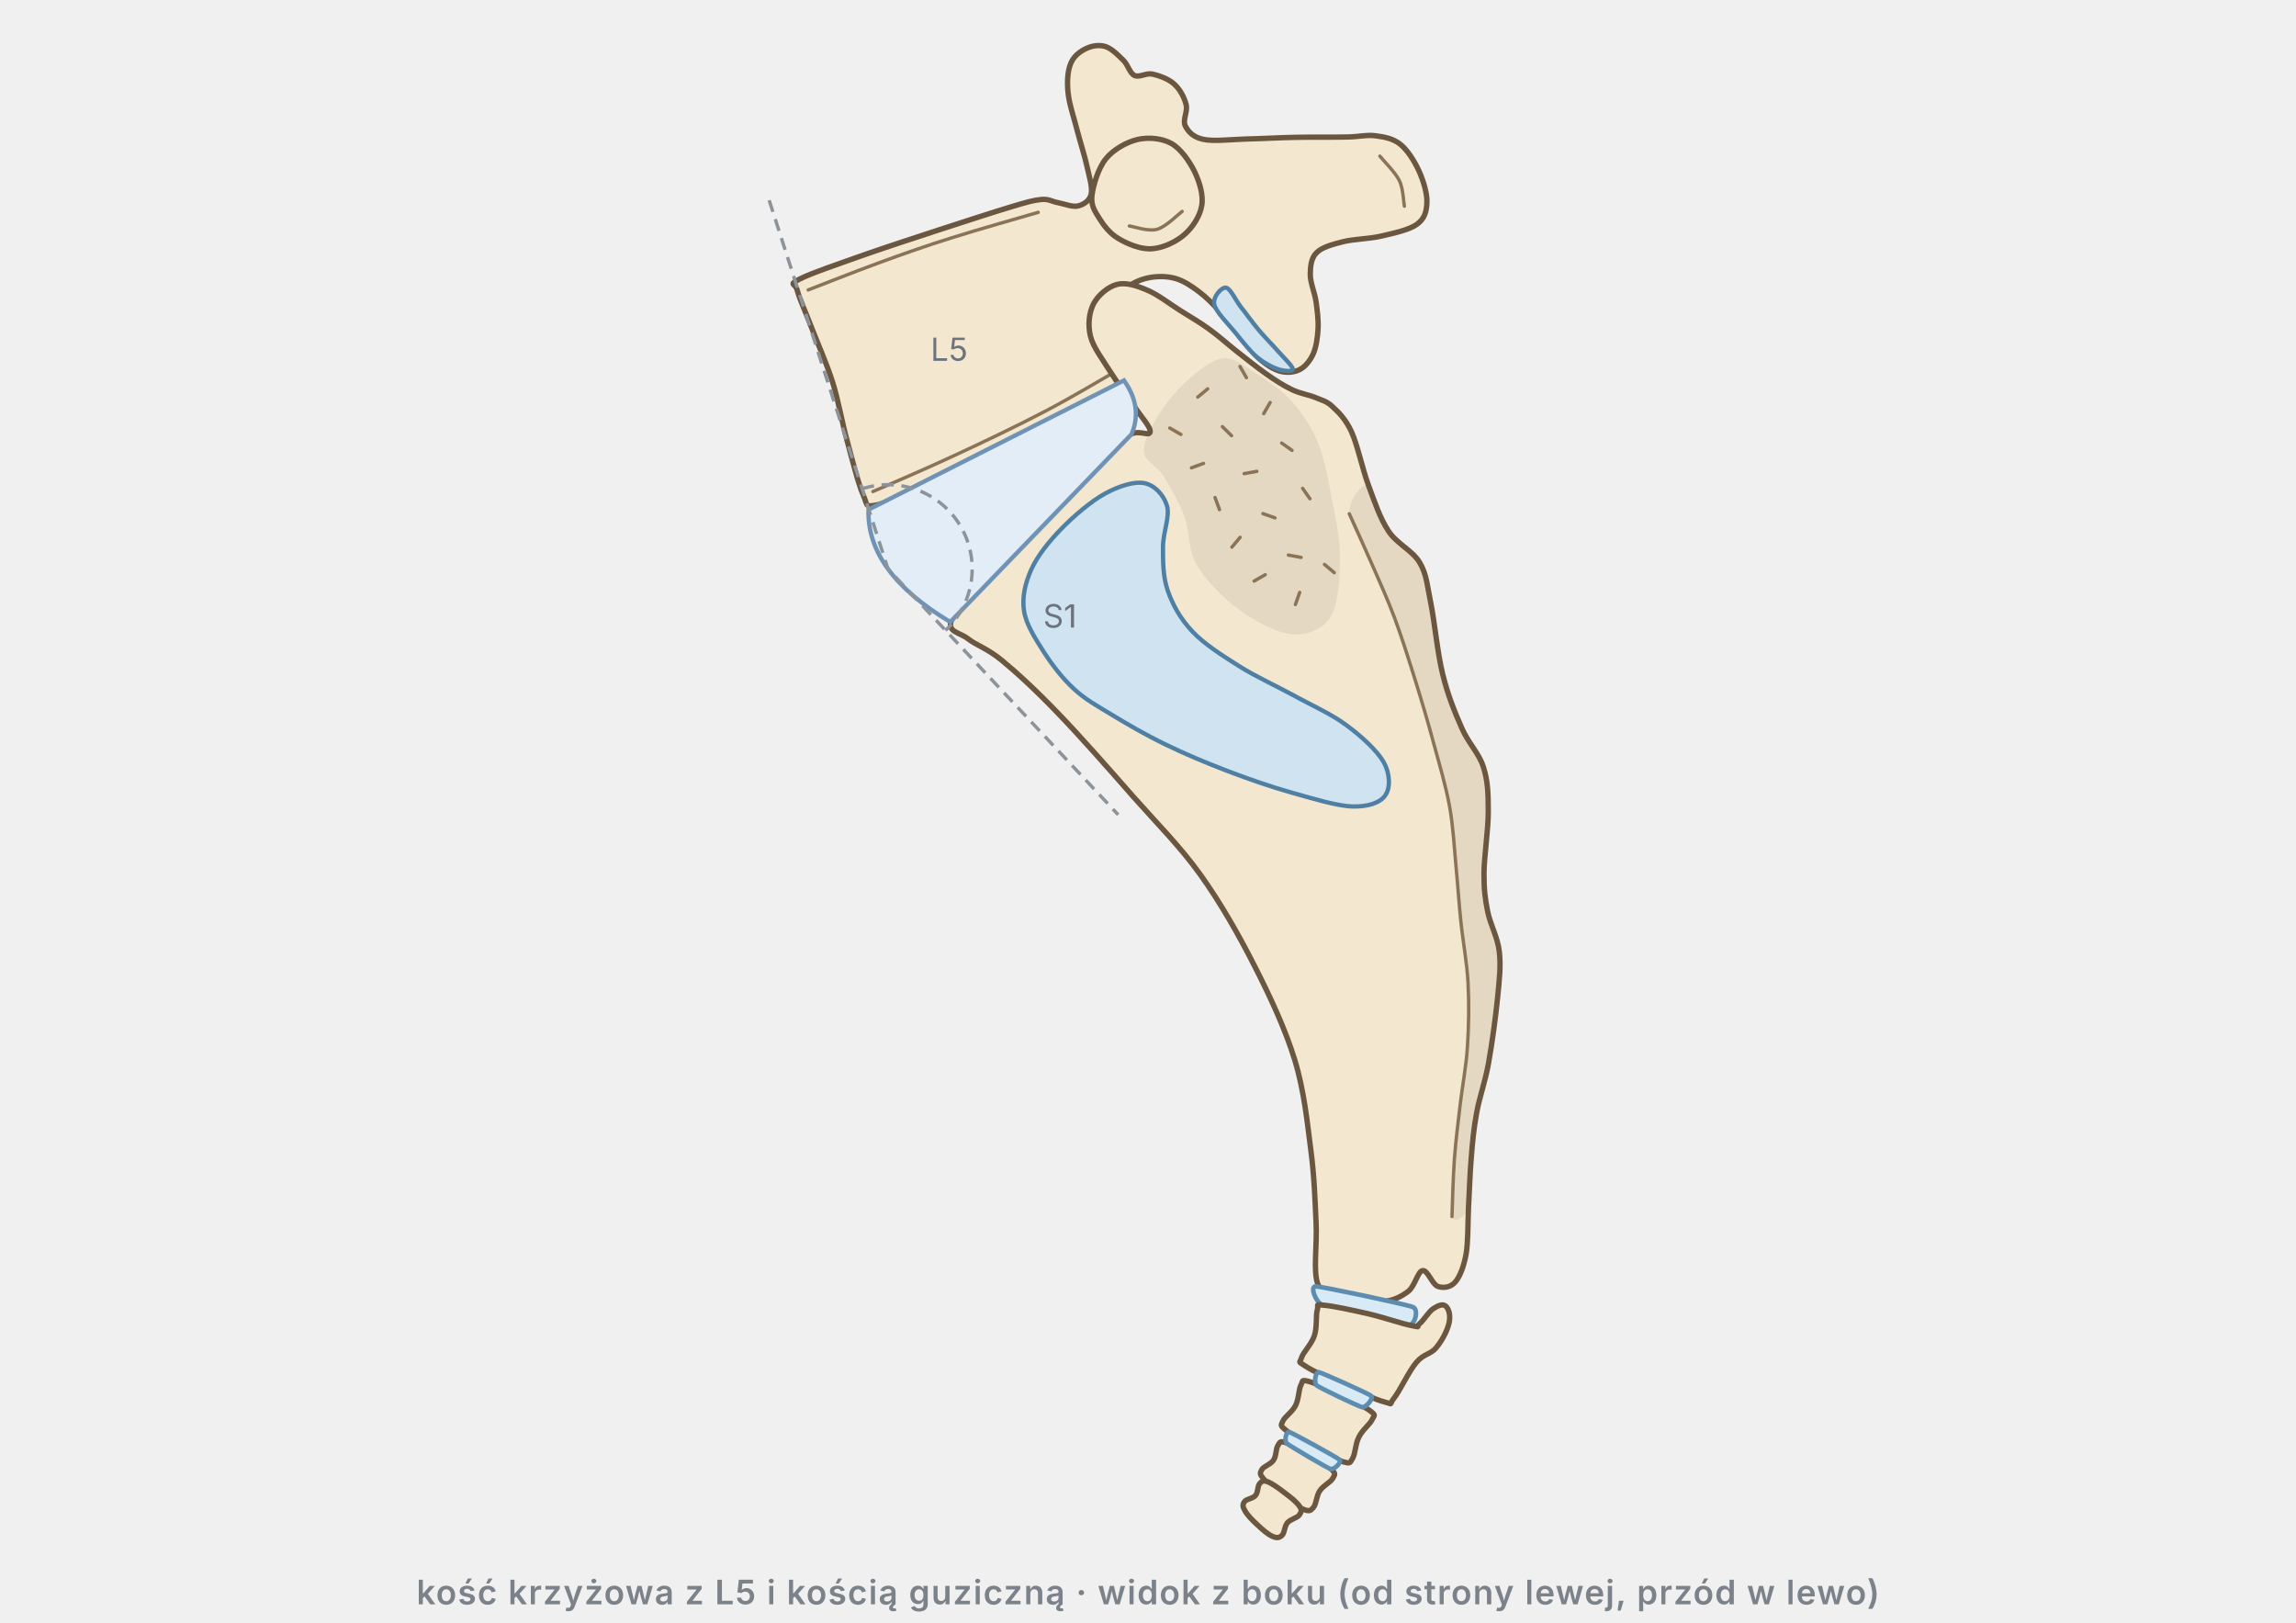
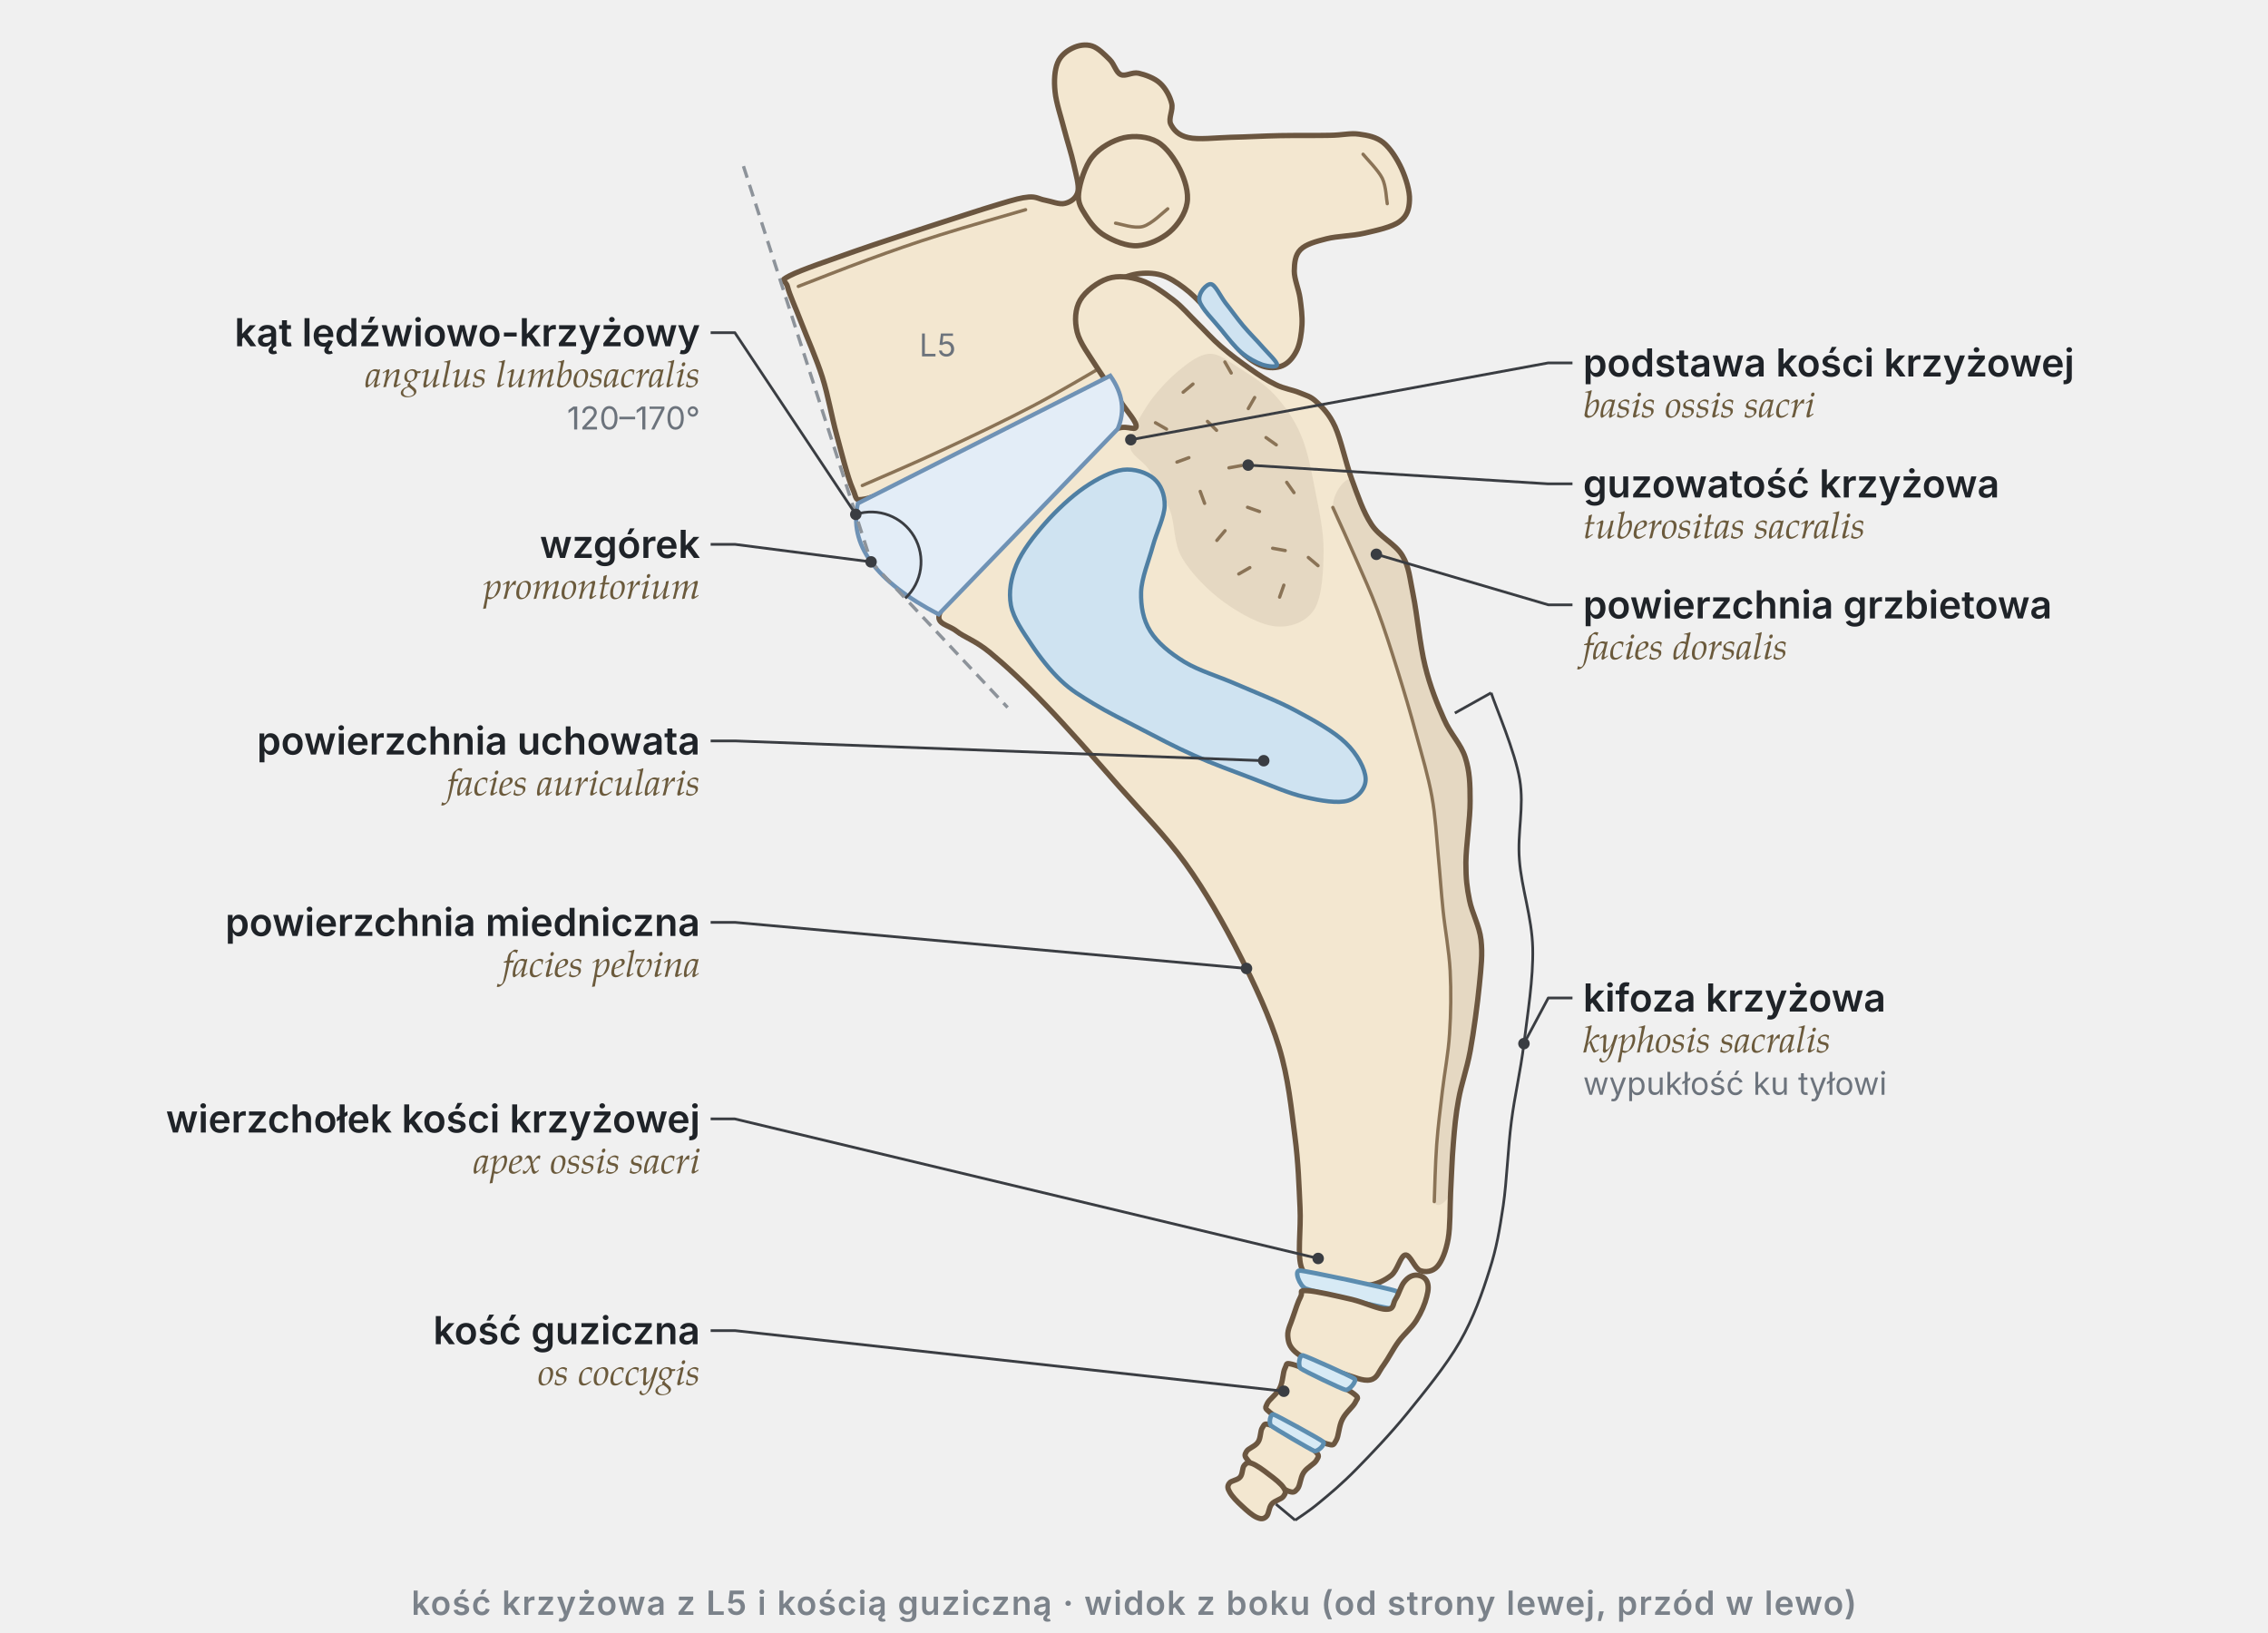
- <svg xmlns="http://www.w3.org/2000/svg" viewBox="0 0 150 106" width="150mm" height="106mm">
+ <svg xmlns="http://www.w3.org/2000/svg" viewBox="0 0 150 108" width="150mm" height="108mm">
  <style>
.bone{fill:#f3e7d0;stroke:#6b5640;stroke-width:.35;stroke-linejoin:round}
.bone2{fill:#e2cfab;stroke:#6b5640;stroke-width:.3;stroke-linejoin:round}
.bonel{fill:none;stroke:#8a7356;stroke-width:.22;stroke-linecap:round;stroke-linejoin:round}
.facet{fill:#cfe3f1;stroke:#4f7fa3;stroke-width:.28}
.cart{fill:#d7eaf5;stroke:#5c8db0;stroke-width:.3}
.annulus{fill:#e3edf7;stroke:#6f92b5;stroke-width:.28}
.nucleus{fill:#a9cbe8;stroke:#4f7fa3;stroke-width:.28}
.lig{fill:#efd28a;stroke:#a7822a;stroke-width:.28}
.ligl{fill:none;stroke:#b8902e;stroke-width:.55;stroke-linecap:round}
.capsule{fill:none;stroke:#7a6a55;stroke-width:.3;stroke-dasharray:1 .6}
.cavity{fill:#ffffff;stroke:#7a6a55;stroke-width:.22}
.muscle{fill:#eaa595;stroke:#b4553f;stroke-width:.3}
.musclel{fill:none;stroke:#c9705b;stroke-width:.2}
.tendon{fill:#f4ead6;stroke:#a89268;stroke-width:.3}
.nerve{fill:#f6d55c;stroke:#b8961c;stroke-width:.25}
.artery{fill:#e05a5a;stroke:#a82f2f;stroke-width:.25}
.vein{fill:#5b82c9;stroke:#33589b;stroke-width:.25}
.organ{fill:#f0d9e6;stroke:#a5708c;stroke-width:.28}
.hole{fill:#ffffff;stroke:#6b5640;stroke-width:.3}
.shade{fill:#6b5640;opacity:.10;stroke:none}
.arrow{fill:none;stroke:#1f6fd1;stroke-width:.7;stroke-linecap:round;marker-end:url(#ah)}
.arrow2{fill:none;stroke:#d23c3c;stroke-width:.7;stroke-linecap:round;marker-end:url(#ah2)}
.axis{fill:none;stroke:#d23c3c;stroke-width:.4;stroke-dasharray:2.2 .8 .4 .8}
.dim{fill:none;stroke:#8d939a;stroke-width:.22;stroke-dasharray:.8 .5}
.lead{fill:none;stroke:#3a3d42;stroke-width:.18;stroke-linejoin:round}
.dot{fill:#3a3d42}
.pl{font-family:Inter,sans-serif;font-weight:600;font-size:2.55px;fill:#1f2328}
.la{font-family:'TeX Gyre Pagella',serif;font-style:italic;font-size:2.45px;fill:#6b5a3c}
.note{font-family:Inter,sans-serif;font-size:2.1px;fill:#6c737c}
.notec{font-family:Inter,sans-serif;font-size:2.1px;fill:#6c737c;text-anchor:middle}
.big{font-family:Inter,sans-serif;font-weight:800;font-size:3.2px;fill:#1f2328}
.cap{font-family:Inter,sans-serif;font-size:2.2px;fill:#7b828a;letter-spacing:.08px;text-anchor:middle;font-weight:600}
</style>
  <defs>
    <marker id="ah" viewBox="0 0 10 10" refX="7" refY="5" markerWidth="4.2" markerHeight="4.2" orient="auto-start-reverse">
      <path d="M0,0 L10,5 L0,10 z" fill="#1f6fd1" />
    </marker>
    <marker id="ah2" viewBox="0 0 10 10" refX="7" refY="5" markerWidth="4.2" markerHeight="4.2" orient="auto-start-reverse">
      <path d="M0,0 L10,5 L0,10 z" fill="#d23c3c" />
    </marker>
  </defs>
  <g>
    <path class="bone" d="M52.22,18.24 C52.96,17.85 55.05,17.15 56.56,16.61 C58.08,16.08 59.72,15.55 61.30,15.03 C62.89,14.52 64.94,13.84 66.06,13.51 C67.19,13.17 67.53,13.08 68.04,13.03 C68.55,12.99 68.72,13.17 69.12,13.24 C69.52,13.31 70.08,13.55 70.44,13.45 C70.81,13.36 71.19,13.11 71.29,12.67 C71.38,12.24 71.16,11.53 71.01,10.85 C70.86,10.17 70.60,9.38 70.39,8.58 C70.19,7.78 69.85,6.80 69.78,6.07 C69.70,5.33 69.75,4.63 69.95,4.15 C70.14,3.67 70.56,3.36 70.94,3.18 C71.32,2.99 71.81,2.91 72.22,3.04 C72.63,3.17 73.07,3.62 73.39,3.94 C73.71,4.25 73.80,4.78 74.12,4.93 C74.44,5.08 74.87,4.75 75.30,4.84 C75.73,4.94 76.36,5.16 76.72,5.50 C77.09,5.83 77.38,6.38 77.49,6.83 C77.61,7.28 77.25,7.83 77.43,8.21 C77.62,8.59 77.94,8.96 78.60,9.10 C79.27,9.25 80.40,9.11 81.41,9.08 C82.42,9.06 83.57,8.99 84.66,8.97 C85.75,8.95 87.08,8.97 87.95,8.95 C88.82,8.94 89.28,8.79 89.87,8.87 C90.46,8.95 91.02,9.05 91.49,9.43 C91.96,9.81 92.41,10.53 92.70,11.16 C92.99,11.80 93.25,12.65 93.22,13.23 C93.20,13.82 93.07,14.29 92.57,14.65 C92.07,15.02 91.06,15.23 90.25,15.42 C89.44,15.61 88.44,15.61 87.74,15.79 C87.03,15.97 86.36,16.15 86.01,16.51 C85.65,16.87 85.61,17.40 85.60,17.93 C85.60,18.46 85.89,19.11 85.98,19.71 C86.06,20.30 86.14,20.91 86.11,21.48 C86.08,22.04 85.99,22.66 85.80,23.10 C85.60,23.54 85.30,23.93 84.95,24.12 C84.60,24.32 84.11,24.37 83.67,24.26 C83.23,24.15 82.76,23.85 82.30,23.46 C81.84,23.07 81.38,22.44 80.94,21.92 C80.50,21.40 80.11,20.81 79.67,20.33 C79.24,19.85 78.79,19.40 78.31,19.04 C77.83,18.68 77.32,18.34 76.79,18.19 C76.27,18.04 75.68,18.04 75.17,18.12 C74.66,18.21 74.14,18.40 73.74,18.70 C73.33,19.00 72.94,19.45 72.74,19.92 C72.54,20.38 72.52,20.97 72.53,21.49 C72.54,22.02 72.66,22.51 72.81,23.07 C72.96,23.63 73.96,24.17 73.43,24.85 C72.90,25.52 71.09,26.32 69.64,27.12 C68.20,27.92 66.23,28.90 64.75,29.63 C63.27,30.36 62.03,30.95 60.77,31.51 C59.51,32.07 57.95,32.87 57.21,33.00 C56.48,33.13 56.70,33.01 56.38,32.30 C56.07,31.60 55.67,30.00 55.34,28.78 C55.00,27.55 54.78,26.19 54.39,24.95 C54.00,23.72 53.38,22.34 53.00,21.35 C52.62,20.35 52.22,19.50 52.09,18.98 C51.96,18.46 51.47,18.64 52.22,18.24 Z" />
    <path class="bonel" d="M52.80,18.94 C53.58,18.64 55.88,17.73 57.44,17.16 C59.00,16.59 60.43,16.08 62.16,15.54 C63.89,14.99 66.89,14.15 67.83,13.87" />
    <path class="bonel" d="M57.03,32.11 C57.92,31.72 60.48,30.63 62.36,29.75 C64.24,28.88 66.54,27.78 68.29,26.86 C70.05,25.94 72.13,24.69 72.90,24.25" />
    <path class="bone" d="M71.34,12.77 C71.41,12.13 71.75,10.98 72.25,10.37 C72.74,9.76 73.61,9.28 74.32,9.11 C75.04,8.95 75.92,9.03 76.54,9.38 C77.15,9.73 77.71,10.54 78.04,11.21 C78.37,11.89 78.63,12.75 78.51,13.43 C78.40,14.12 77.91,14.87 77.36,15.34 C76.82,15.81 75.95,16.21 75.24,16.25 C74.52,16.30 73.65,15.93 73.08,15.59 C72.51,15.26 72.10,14.72 71.81,14.25 C71.52,13.78 71.26,13.42 71.34,12.77 Z" />
    <path class="bonel" d="M73.78,14.76 C74.08,14.80 75.02,15.14 75.59,14.98 C76.17,14.82 76.96,14.01 77.23,13.81" />
    <path class="facet" d="M79.33,19.89 C79.44,20.38 80.28,21.20 80.74,21.77 C81.20,22.34 81.65,22.92 82.10,23.31 C82.56,23.70 83.08,23.97 83.47,24.11 C83.87,24.24 84.45,24.31 84.46,24.12 C84.47,23.93 83.91,23.41 83.53,22.98 C83.16,22.55 82.63,22.03 82.22,21.54 C81.81,21.05 81.41,20.48 81.05,20.03 C80.70,19.57 80.37,18.81 80.08,18.79 C79.80,18.76 79.22,19.39 79.33,19.89 Z" />
    <path class="bonel" d="M90.15,10.20 C90.36,10.47 91.15,11.25 91.42,11.79 C91.68,12.33 91.69,13.19 91.75,13.47" />
-     <path class="bone" d="M62.15,40.55 C62.44,39.82 64.01,38.39 64.98,37.31 C65.94,36.23 66.95,35.14 67.95,34.07 C68.96,33.01 70.05,31.85 71.01,30.91 C71.97,29.97 73.00,28.90 73.69,28.45 C74.38,28.00 75.06,28.54 75.14,28.23 C75.21,27.92 74.56,27.24 74.12,26.57 C73.69,25.91 73.01,25.04 72.53,24.27 C72.05,23.50 71.42,22.69 71.24,21.96 C71.06,21.22 71.15,20.42 71.44,19.85 C71.73,19.29 72.39,18.73 72.97,18.58 C73.55,18.43 74.23,18.65 74.92,18.94 C75.62,19.22 76.44,19.87 77.13,20.30 C77.81,20.73 78.41,21.07 79.01,21.51 C79.62,21.95 80.14,22.43 80.76,22.92 C81.37,23.40 82.09,23.98 82.69,24.40 C83.29,24.83 83.84,25.18 84.38,25.44 C84.92,25.71 85.49,25.78 85.94,25.97 C86.39,26.16 86.68,26.20 87.07,26.58 C87.47,26.95 87.91,27.37 88.30,28.22 C88.69,29.08 89.00,30.61 89.40,31.69 C89.80,32.77 90.15,33.84 90.71,34.69 C91.26,35.53 92.29,35.96 92.75,36.75 C93.21,37.53 93.22,38.16 93.47,39.37 C93.72,40.59 93.91,42.66 94.25,44.03 C94.58,45.39 95.05,46.55 95.50,47.56 C95.94,48.57 96.62,49.19 96.91,50.10 C97.20,51.00 97.23,51.82 97.23,52.98 C97.24,54.14 96.96,55.94 96.95,57.04 C96.95,58.13 97.02,58.69 97.19,59.54 C97.36,60.40 97.85,61.23 97.95,62.16 C98.06,63.10 97.96,63.94 97.84,65.16 C97.72,66.38 97.47,68.23 97.24,69.49 C97.01,70.74 96.65,71.68 96.47,72.70 C96.28,73.72 96.20,74.60 96.12,75.62 C96.03,76.65 96.00,77.81 95.94,78.86 C95.89,79.91 95.92,81.12 95.78,81.93 C95.63,82.75 95.37,83.41 95.06,83.76 C94.75,84.11 94.28,84.16 93.93,84.03 C93.57,83.90 93.26,82.94 92.94,83.00 C92.62,83.05 92.44,84.01 92.01,84.35 C91.58,84.68 91.03,84.97 90.36,85.02 C89.69,85.06 88.68,84.81 87.97,84.62 C87.26,84.43 86.43,84.68 86.10,83.89 C85.77,83.09 86.06,81.31 85.98,79.85 C85.91,78.40 85.87,76.90 85.64,75.14 C85.41,73.37 85.21,71.29 84.60,69.28 C83.99,67.27 82.99,65.12 81.96,63.10 C80.93,61.07 79.73,58.96 78.41,57.12 C77.08,55.27 75.57,53.77 74.02,52.02 C72.48,50.26 70.54,48.06 69.12,46.59 C67.70,45.11 66.46,43.97 65.48,43.16 C64.50,42.35 63.81,42.17 63.26,41.74 C62.70,41.30 61.87,41.29 62.15,40.55 Z" />
+     <path class="bone" d="M62.15,40.55 C62.44,39.82 64.01,38.39 64.98,37.31 C65.94,36.23 66.95,35.14 67.95,34.07 C68.96,33.01 70.05,31.85 71.01,30.91 C71.97,29.97 73.00,28.90 73.69,28.45 C74.38,28.00 75.06,28.54 75.14,28.23 C75.21,27.92 74.56,27.24 74.12,26.57 C73.69,25.91 73.01,25.04 72.53,24.27 C72.05,23.50 71.42,22.69 71.24,21.96 C71.06,21.22 71.10,20.44 71.44,19.85 C71.78,19.26 72.61,18.64 73.28,18.42 C73.95,18.20 74.74,18.30 75.46,18.54 C76.18,18.77 76.97,19.36 77.58,19.82 C78.20,20.29 78.64,20.84 79.17,21.35 C79.70,21.87 80.17,22.41 80.76,22.92 C81.34,23.43 82.09,23.98 82.69,24.40 C83.29,24.83 83.84,25.18 84.38,25.44 C84.92,25.71 85.49,25.78 85.94,25.97 C86.39,26.16 86.68,26.20 87.07,26.58 C87.47,26.95 87.91,27.37 88.30,28.22 C88.69,29.08 89.00,30.61 89.40,31.69 C89.80,32.77 90.15,33.84 90.71,34.69 C91.26,35.53 92.29,35.96 92.75,36.75 C93.21,37.53 93.22,38.16 93.47,39.37 C93.72,40.59 93.91,42.66 94.25,44.03 C94.58,45.39 95.05,46.55 95.50,47.56 C95.94,48.57 96.62,49.19 96.91,50.10 C97.20,51.00 97.23,51.82 97.23,52.98 C97.24,54.14 96.96,55.94 96.95,57.04 C96.95,58.13 97.02,58.69 97.19,59.54 C97.36,60.40 97.85,61.23 97.95,62.16 C98.06,63.10 97.96,63.94 97.84,65.16 C97.72,66.38 97.47,68.23 97.24,69.49 C97.01,70.74 96.65,71.68 96.47,72.70 C96.28,73.72 96.20,74.60 96.12,75.62 C96.03,76.65 96.00,77.81 95.94,78.86 C95.89,79.91 95.92,81.12 95.78,81.93 C95.63,82.75 95.37,83.41 95.06,83.76 C94.75,84.11 94.28,84.16 93.93,84.03 C93.57,83.90 93.26,82.94 92.94,83.00 C92.62,83.05 92.44,84.01 92.01,84.35 C91.58,84.68 91.03,84.97 90.36,85.02 C89.69,85.06 88.68,84.81 87.97,84.62 C87.26,84.43 86.43,84.68 86.10,83.89 C85.77,83.09 86.06,81.31 85.98,79.85 C85.91,78.40 85.87,76.90 85.64,75.14 C85.41,73.37 85.21,71.29 84.60,69.28 C83.99,67.27 82.99,65.12 81.96,63.10 C80.93,61.07 79.73,58.96 78.41,57.12 C77.08,55.27 75.57,53.77 74.02,52.02 C72.48,50.26 70.54,48.06 69.12,46.59 C67.70,45.11 66.46,43.97 65.48,43.16 C64.50,42.35 63.81,42.17 63.26,41.74 C62.70,41.30 61.87,41.29 62.15,40.55 Z" />
    <path class="shade" d="M88.15,33.56 C88.20,34.44 89.20,35.86 89.69,36.99 C90.18,38.12 90.64,39.11 91.10,40.34 C91.56,41.57 92.01,42.99 92.44,44.37 C92.87,45.74 93.30,47.20 93.67,48.58 C94.05,49.97 94.46,51.34 94.70,52.67 C94.94,54.00 95.00,55.30 95.12,56.56 C95.24,57.81 95.31,58.93 95.44,60.20 C95.57,61.48 95.84,62.86 95.91,64.22 C95.98,65.58 95.96,67.03 95.87,68.36 C95.79,69.68 95.53,70.97 95.39,72.20 C95.25,73.42 95.11,74.47 95.02,75.68 C94.93,76.89 94.70,78.94 94.86,79.47 C95.01,80.00 95.73,79.50 95.94,78.86 C96.15,78.22 96.03,76.65 96.12,75.62 C96.20,74.60 96.28,73.72 96.47,72.70 C96.65,71.68 97.01,70.74 97.24,69.49 C97.47,68.23 97.72,66.38 97.84,65.16 C97.96,63.94 98.06,63.10 97.95,62.16 C97.85,61.23 97.36,60.40 97.19,59.54 C97.02,58.69 96.95,58.13 96.95,57.04 C96.96,55.94 97.24,54.14 97.23,52.98 C97.23,51.82 97.20,51.00 96.91,50.10 C96.62,49.19 95.94,48.57 95.50,47.56 C95.05,46.55 94.58,45.39 94.25,44.03 C93.91,42.66 93.72,40.59 93.47,39.37 C93.22,38.16 93.21,37.53 92.75,36.75 C92.29,35.96 91.26,35.53 90.71,34.69 C90.15,33.84 89.83,31.88 89.40,31.69 C88.98,31.50 88.10,32.68 88.15,33.56 Z" />
    <path class="bonel" d="M88.15,33.56 C88.41,34.13 89.20,35.86 89.69,36.99 C90.18,38.12 90.64,39.11 91.10,40.34 C91.56,41.57 92.01,42.99 92.44,44.37 C92.87,45.74 93.30,47.20 93.67,48.58 C94.05,49.97 94.46,51.34 94.70,52.67 C94.94,54.00 95.00,55.30 95.12,56.56 C95.24,57.81 95.31,58.93 95.44,60.20 C95.57,61.48 95.84,62.86 95.91,64.22 C95.98,65.58 95.96,67.03 95.87,68.36 C95.79,69.68 95.53,70.97 95.39,72.20 C95.25,73.42 95.11,74.47 95.02,75.68 C94.93,76.89 94.88,78.84 94.86,79.47" />
    <path class="shade" d="M74.73,29.46 C74.70,28.75 75.33,27.66 75.86,26.84 C76.39,26.02 77.23,25.12 77.91,24.55 C78.60,23.98 79.30,23.44 79.97,23.40 C80.63,23.36 81.19,23.86 81.91,24.31 C82.62,24.76 83.59,25.34 84.28,26.09 C84.97,26.84 85.60,27.72 86.05,28.79 C86.51,29.86 86.75,31.24 87.00,32.52 C87.25,33.79 87.55,35.14 87.54,36.43 C87.53,37.73 87.45,39.46 86.93,40.30 C86.40,41.13 85.39,41.51 84.39,41.43 C83.39,41.35 81.95,40.56 80.92,39.80 C79.88,39.05 78.77,37.90 78.18,36.90 C77.59,35.89 77.74,34.72 77.38,33.76 C77.02,32.80 76.46,31.83 76.02,31.11 C75.58,30.40 74.76,30.17 74.73,29.46 Z" />
    <path class="bonel" d="M76.42,27.96 L77.15,28.38" />
    <path class="bonel" d="M78.25,25.94 L78.90,25.40" />
    <path class="bonel" d="M81.01,23.94 L81.43,24.67" />
    <path class="bonel" d="M77.84,30.56 L78.63,30.27" />
    <path class="bonel" d="M79.86,27.87 L80.46,28.46" />
    <path class="bonel" d="M82.56,27.02 L82.98,26.29" />
    <path class="bonel" d="M79.38,32.50 L79.67,33.29" />
    <path class="bonel" d="M81.28,30.94 L82.11,30.79" />
    <path class="bonel" d="M83.73,28.94 L84.41,29.42" />
    <path class="bonel" d="M80.48,35.74 L81.02,35.10" />
    <path class="bonel" d="M82.51,33.55 L83.30,33.83" />
    <path class="bonel" d="M85.10,31.90 L85.58,32.58" />
    <path class="bonel" d="M81.93,37.96 L82.66,37.54" />
    <path class="bonel" d="M84.17,36.26 L85.00,36.41" />
    <path class="bonel" d="M84.63,39.49 L84.91,38.70" />
    <path class="bonel" d="M86.53,36.87 L87.17,37.41" />
-     <path class="facet" d="M70.17,45.01 C69.43,44.33 68.77,43.48 68.22,42.63 C67.68,41.78 67.04,40.82 66.90,39.91 C66.76,39.01 66.98,38.08 67.38,37.19 C67.79,36.29 68.54,35.36 69.34,34.54 C70.14,33.72 71.27,32.75 72.18,32.25 C73.08,31.76 74.08,31.43 74.76,31.56 C75.44,31.69 76.04,32.35 76.24,33.04 C76.45,33.74 75.97,34.82 75.98,35.74 C75.98,36.66 75.97,37.66 76.29,38.58 C76.61,39.50 77.12,40.43 77.90,41.25 C78.67,42.07 79.84,42.81 80.93,43.50 C82.02,44.19 83.27,44.75 84.45,45.39 C85.62,46.04 86.97,46.63 87.96,47.37 C88.95,48.10 89.98,49.04 90.41,49.81 C90.83,50.58 90.84,51.50 90.49,51.97 C90.15,52.45 89.36,52.71 88.35,52.68 C87.34,52.65 85.79,52.17 84.43,51.79 C83.07,51.41 81.60,50.90 80.21,50.37 C78.82,49.84 77.36,49.23 76.10,48.61 C74.84,48.00 73.64,47.30 72.65,46.70 C71.66,46.10 70.90,45.69 70.17,45.01 Z" />
-     <path class="annulus" d="M62.08,40.63 Q56.61,37.36 56.74,33.29 L73.43,24.85 Q74.68,26.61 73.92,28.37 Z" />
+     <path class="facet" d="M70.17,45.01 C69.48,44.36 68.77,43.46 68.22,42.63 C67.67,41.80 67.03,40.91 66.86,40.03 C66.70,39.14 66.86,38.24 67.23,37.34 C67.61,36.44 68.35,35.48 69.10,34.63 C69.85,33.77 70.86,32.83 71.72,32.24 C72.59,31.65 73.51,31.17 74.27,31.07 C75.04,30.98 75.85,31.26 76.31,31.65 C76.77,32.05 77.04,32.69 77.03,33.44 C77.01,34.19 76.50,35.18 76.24,36.13 C75.98,37.09 75.50,38.23 75.47,39.16 C75.45,40.10 75.60,40.98 76.08,41.75 C76.56,42.52 77.38,43.19 78.34,43.78 C79.30,44.36 80.59,44.73 81.82,45.27 C83.04,45.80 84.48,46.35 85.68,46.99 C86.88,47.63 88.23,48.38 89.00,49.13 C89.78,49.88 90.29,50.85 90.32,51.49 C90.35,52.12 89.83,52.74 89.16,52.95 C88.49,53.15 87.34,52.96 86.28,52.71 C85.22,52.47 84.04,51.94 82.82,51.48 C81.60,51.02 80.20,50.51 78.97,49.96 C77.73,49.41 76.51,48.76 75.41,48.19 C74.30,47.62 73.22,47.08 72.34,46.55 C71.47,46.02 70.85,45.66 70.17,45.01 Z" />
+     <path class="annulus" d="M62.08,40.63 Q55.81,37.36 56.74,33.29 L73.43,24.85 Q74.68,26.61 73.92,28.37 Z" />
    <path class="cart" d="M85.96,84.03 C86.35,84.03 91.90,85.21 92.31,85.38 C92.71,85.55 92.44,86.56 92.05,86.55 C91.65,86.55 86.78,85.40 86.37,85.23 C85.96,85.07 85.56,84.02 85.96,84.03 Z" />
-     <path class="bone" d="M86.48,85.26 C87.09,85.31 88.33,85.58 89.39,85.82 C90.45,86.07 91.65,86.49 92.26,86.60 C92.88,86.72 92.49,86.68 92.74,86.47 C93.00,86.27 93.32,85.70 93.63,85.49 C93.95,85.28 94.26,85.15 94.45,85.32 C94.65,85.49 94.78,85.92 94.67,86.41 C94.56,86.91 94.23,87.55 93.84,88.02 C93.45,88.50 93.04,88.40 92.53,89.00 C92.02,89.61 91.46,90.85 91.08,91.32 C90.70,91.80 91.08,91.74 90.48,91.59 C89.89,91.44 88.79,90.94 87.83,90.51 C86.88,90.08 85.78,89.57 85.27,89.23 C84.76,88.90 84.92,89.06 85.03,88.69 C85.14,88.33 85.68,87.82 85.87,87.25 C86.06,86.68 85.95,85.93 86.06,85.57 C86.17,85.20 85.87,85.21 86.48,85.26 Z" />
+     <path class="bone" d="M86.45,85.36 C87.07,85.39 88.41,85.71 89.37,85.93 C90.33,86.16 91.16,86.60 91.70,86.59 C92.24,86.59 92.09,86.23 92.31,85.90 C92.53,85.56 92.64,85.05 92.89,84.76 C93.13,84.47 93.38,84.34 93.65,84.33 C93.92,84.33 94.23,84.46 94.36,84.72 C94.49,84.98 94.49,85.28 94.36,85.76 C94.24,86.23 94.02,86.77 93.68,87.32 C93.34,87.86 92.90,88.18 92.50,88.72 C92.10,89.27 91.85,89.81 91.51,90.28 C91.16,90.74 91.11,91.15 90.63,91.26 C90.15,91.37 89.48,91.04 88.88,90.86 C88.27,90.69 87.92,90.55 87.33,90.28 C86.74,90.02 86.07,89.77 85.67,89.41 C85.28,89.06 85.20,88.77 85.17,88.34 C85.15,87.91 85.37,87.56 85.52,87.08 C85.68,86.61 85.85,86.07 86.02,85.76 C86.19,85.44 85.84,85.33 86.45,85.36 Z" />
    <path class="bone" d="M85.47,90.23 C85.94,90.35 86.81,90.75 87.55,91.11 C88.30,91.47 89.16,91.89 89.54,92.18 C89.92,92.48 89.78,92.43 89.64,92.74 C89.50,93.04 89.01,93.40 88.78,93.87 C88.54,94.33 88.55,94.98 88.36,95.28 C88.18,95.58 88.22,95.62 87.75,95.49 C87.29,95.35 86.51,94.93 85.82,94.55 C85.13,94.17 84.37,93.73 84.00,93.42 C83.63,93.11 83.68,93.14 83.80,92.85 C83.92,92.55 84.42,92.25 84.64,91.81 C84.86,91.38 84.84,90.76 84.99,90.48 C85.14,90.19 85.00,90.12 85.47,90.23 Z" />
    <path class="bone" d="M83.98,94.23 C84.36,94.35 84.99,94.70 85.55,95.03 C86.11,95.35 86.74,95.73 87.02,96.01 C87.29,96.30 87.20,96.33 87.06,96.59 C86.91,96.84 86.45,97.04 86.22,97.39 C85.99,97.74 86.00,98.26 85.80,98.48 C85.61,98.70 85.54,98.74 85.17,98.60 C84.80,98.45 84.27,98.05 83.79,97.68 C83.31,97.32 82.79,96.90 82.54,96.59 C82.29,96.29 82.31,96.23 82.43,96.01 C82.55,95.78 83.01,95.67 83.20,95.38 C83.40,95.09 83.34,94.63 83.49,94.42 C83.63,94.21 83.60,94.12 83.98,94.23 Z" />
    <path class="bone" d="M82.81,96.79 C83.10,96.90 83.54,97.21 83.92,97.51 C84.31,97.80 84.73,98.13 84.90,98.40 C85.08,98.66 85.02,98.77 84.88,98.97 C84.73,99.17 84.32,99.23 84.11,99.47 C83.90,99.72 83.93,100.15 83.74,100.31 C83.56,100.47 83.40,100.48 83.11,100.35 C82.82,100.22 82.47,99.91 82.15,99.61 C81.82,99.31 81.50,98.98 81.34,98.70 C81.18,98.43 81.17,98.28 81.30,98.10 C81.42,97.91 81.83,97.91 82.02,97.69 C82.20,97.48 82.15,97.08 82.29,96.92 C82.44,96.75 82.51,96.69 82.81,96.79 Z" />
    <path class="cart" d="M86.17,89.64 C86.41,89.69 89.39,91.03 89.58,91.18 C89.77,91.33 89.23,91.97 88.99,91.92 C88.76,91.88 86.20,90.65 86.02,90.50 C85.83,90.34 85.93,89.59 86.17,89.64 Z" />
    <path class="cart" d="M84.24,93.55 C84.47,93.62 87.33,95.19 87.51,95.35 C87.69,95.51 87.15,96.03 86.92,95.96 C86.69,95.88 84.25,94.45 84.07,94.29 C83.89,94.13 84.01,93.48 84.24,93.55 Z" />
-     <path class="dim" d="M50.25,13.08 L58.01,37.16 L73.05,53.22" />
-     <path class="dim" d="M56.32,31.93 A5.50,5.50 0 0 1 61.77,41.18" />
+     <path class="dim" d="M49.17,10.99 L57.61,37.16 L66.64,46.79" />
+     <path class="lead" d="M56.60,34.02 A3.30,3.30 0 0 1 59.87,39.57" />
    <text x="62.01" y="23.57" class="notec" text-anchor="start">L5</text>
-     <text x="69.25" y="40.99" class="notec" text-anchor="start">S1</text>
+     <path class="lead" d="M98.62,45.82 C98.93,46.77 100.20,49.70 100.51,51.55 C100.82,53.39 100.34,55.02 100.49,56.88 C100.63,58.74 101.32,60.67 101.37,62.69 C101.42,64.72 101.02,67.11 100.79,69.02 C100.55,70.94 100.19,72.38 99.96,74.17 C99.73,75.95 99.66,78.10 99.42,79.74 C99.17,81.38 98.99,82.50 98.51,84.00 C98.04,85.50 97.46,87.16 96.55,88.74 C95.65,90.31 94.21,92.06 93.07,93.47 C91.93,94.87 90.69,96.16 89.72,97.15 C88.75,98.14 87.93,98.82 87.25,99.38 C86.57,99.95 85.92,100.35 85.66,100.54 M98.62,45.82 L96.22,47.16 M85.66,100.54 L84.39,99.48" />
+     <text x="46.30" y="28.40" class="note" text-anchor="end">120–170°</text>
+     <text x="104.70" y="72.40" class="note" text-anchor="start">wypukłość ku tyłowi</text>
  </g>
-   <g />
-   <text x="75.00" y="104.80" class="cap">kość krzyżowa z L5 i kością guziczną · widok z boku (od strony lewej, przód w lewo)</text>
+   <g>
+     <polyline class="lead" points="56.60,34.02 48.60,22.00 47.00,22.00" />
+     <circle class="dot" cx="56.60" cy="34.02" r=".38" />
+     <text x="46.30" y="22.90" class="pl" text-anchor="end">kąt lędźwiowo-krzyżowy</text>
+     <text x="46.30" y="25.60" class="la" text-anchor="end">angulus lumbosacralis</text>
+     <polyline class="lead" points="57.61,37.16 48.60,36.00 47.00,36.00" />
+     <circle class="dot" cx="57.61" cy="37.16" r=".38" />
+     <text x="46.30" y="36.90" class="pl" text-anchor="end">wzgórek</text>
+     <text x="46.30" y="39.60" class="la" text-anchor="end">promontorium</text>
+     <polyline class="lead" points="83.58,50.31 48.60,49.00 47.00,49.00" />
+     <circle class="dot" cx="83.58" cy="50.31" r=".38" />
+     <text x="46.30" y="49.90" class="pl" text-anchor="end">powierzchnia uchowata</text>
+     <text x="46.30" y="52.60" class="la" text-anchor="end">facies auricularis</text>
+     <polyline class="lead" points="82.44,64.05 48.60,61.00 47.00,61.00" />
+     <circle class="dot" cx="82.44" cy="64.05" r=".38" />
+     <text x="46.30" y="61.90" class="pl" text-anchor="end">powierzchnia miedniczna</text>
+     <text x="46.30" y="64.60" class="la" text-anchor="end">facies pelvina</text>
+     <polyline class="lead" points="87.18,83.23 48.60,74.00 47.00,74.00" />
+     <circle class="dot" cx="87.18" cy="83.23" r=".38" />
+     <text x="46.30" y="74.90" class="pl" text-anchor="end">wierzchołek kości krzyżowej</text>
+     <text x="46.30" y="77.60" class="la" text-anchor="end">apex ossis sacri</text>
+     <polyline class="lead" points="84.91,92.01 48.60,88.00 47.00,88.00" />
+     <circle class="dot" cx="84.91" cy="92.01" r=".38" />
+     <text x="46.30" y="88.90" class="pl" text-anchor="end">kość guziczna</text>
+     <text x="46.30" y="91.60" class="la" text-anchor="end">os coccygis</text>
+     <polyline class="lead" points="74.79,29.08 102.40,24.00 104.00,24.00" />
+     <circle class="dot" cx="74.79" cy="29.08" r=".38" />
+     <text x="104.70" y="24.90" class="pl" text-anchor="start">podstawa kości krzyżowej</text>
+     <text x="104.70" y="27.60" class="la" text-anchor="start">basis ossis sacri</text>
+     <polyline class="lead" points="82.55,30.76 102.40,32.00 104.00,32.00" />
+     <circle class="dot" cx="82.55" cy="30.76" r=".38" />
+     <text x="104.70" y="32.90" class="pl" text-anchor="start">guzowatość krzyżowa</text>
+     <text x="104.70" y="35.60" class="la" text-anchor="start">tuberositas sacralis</text>
+     <polyline class="lead" points="91.03,36.66 102.40,40.00 104.00,40.00" />
+     <circle class="dot" cx="91.03" cy="36.66" r=".38" />
+     <text x="104.70" y="40.90" class="pl" text-anchor="start">powierzchnia grzbietowa</text>
+     <text x="104.70" y="43.60" class="la" text-anchor="start">facies dorsalis</text>
+     <polyline class="lead" points="100.79,69.02 102.40,66.00 104.00,66.00" />
+     <circle class="dot" cx="100.79" cy="69.02" r=".38" />
+     <text x="104.70" y="66.90" class="pl" text-anchor="start">kifoza krzyżowa</text>
+     <text x="104.70" y="69.60" class="la" text-anchor="start">kyphosis sacralis</text>
+   </g>
+   <text x="75.00" y="106.80" class="cap">kość krzyżowa z L5 i kością guziczną · widok z boku (od strony lewej, przód w lewo)</text>
</svg>
